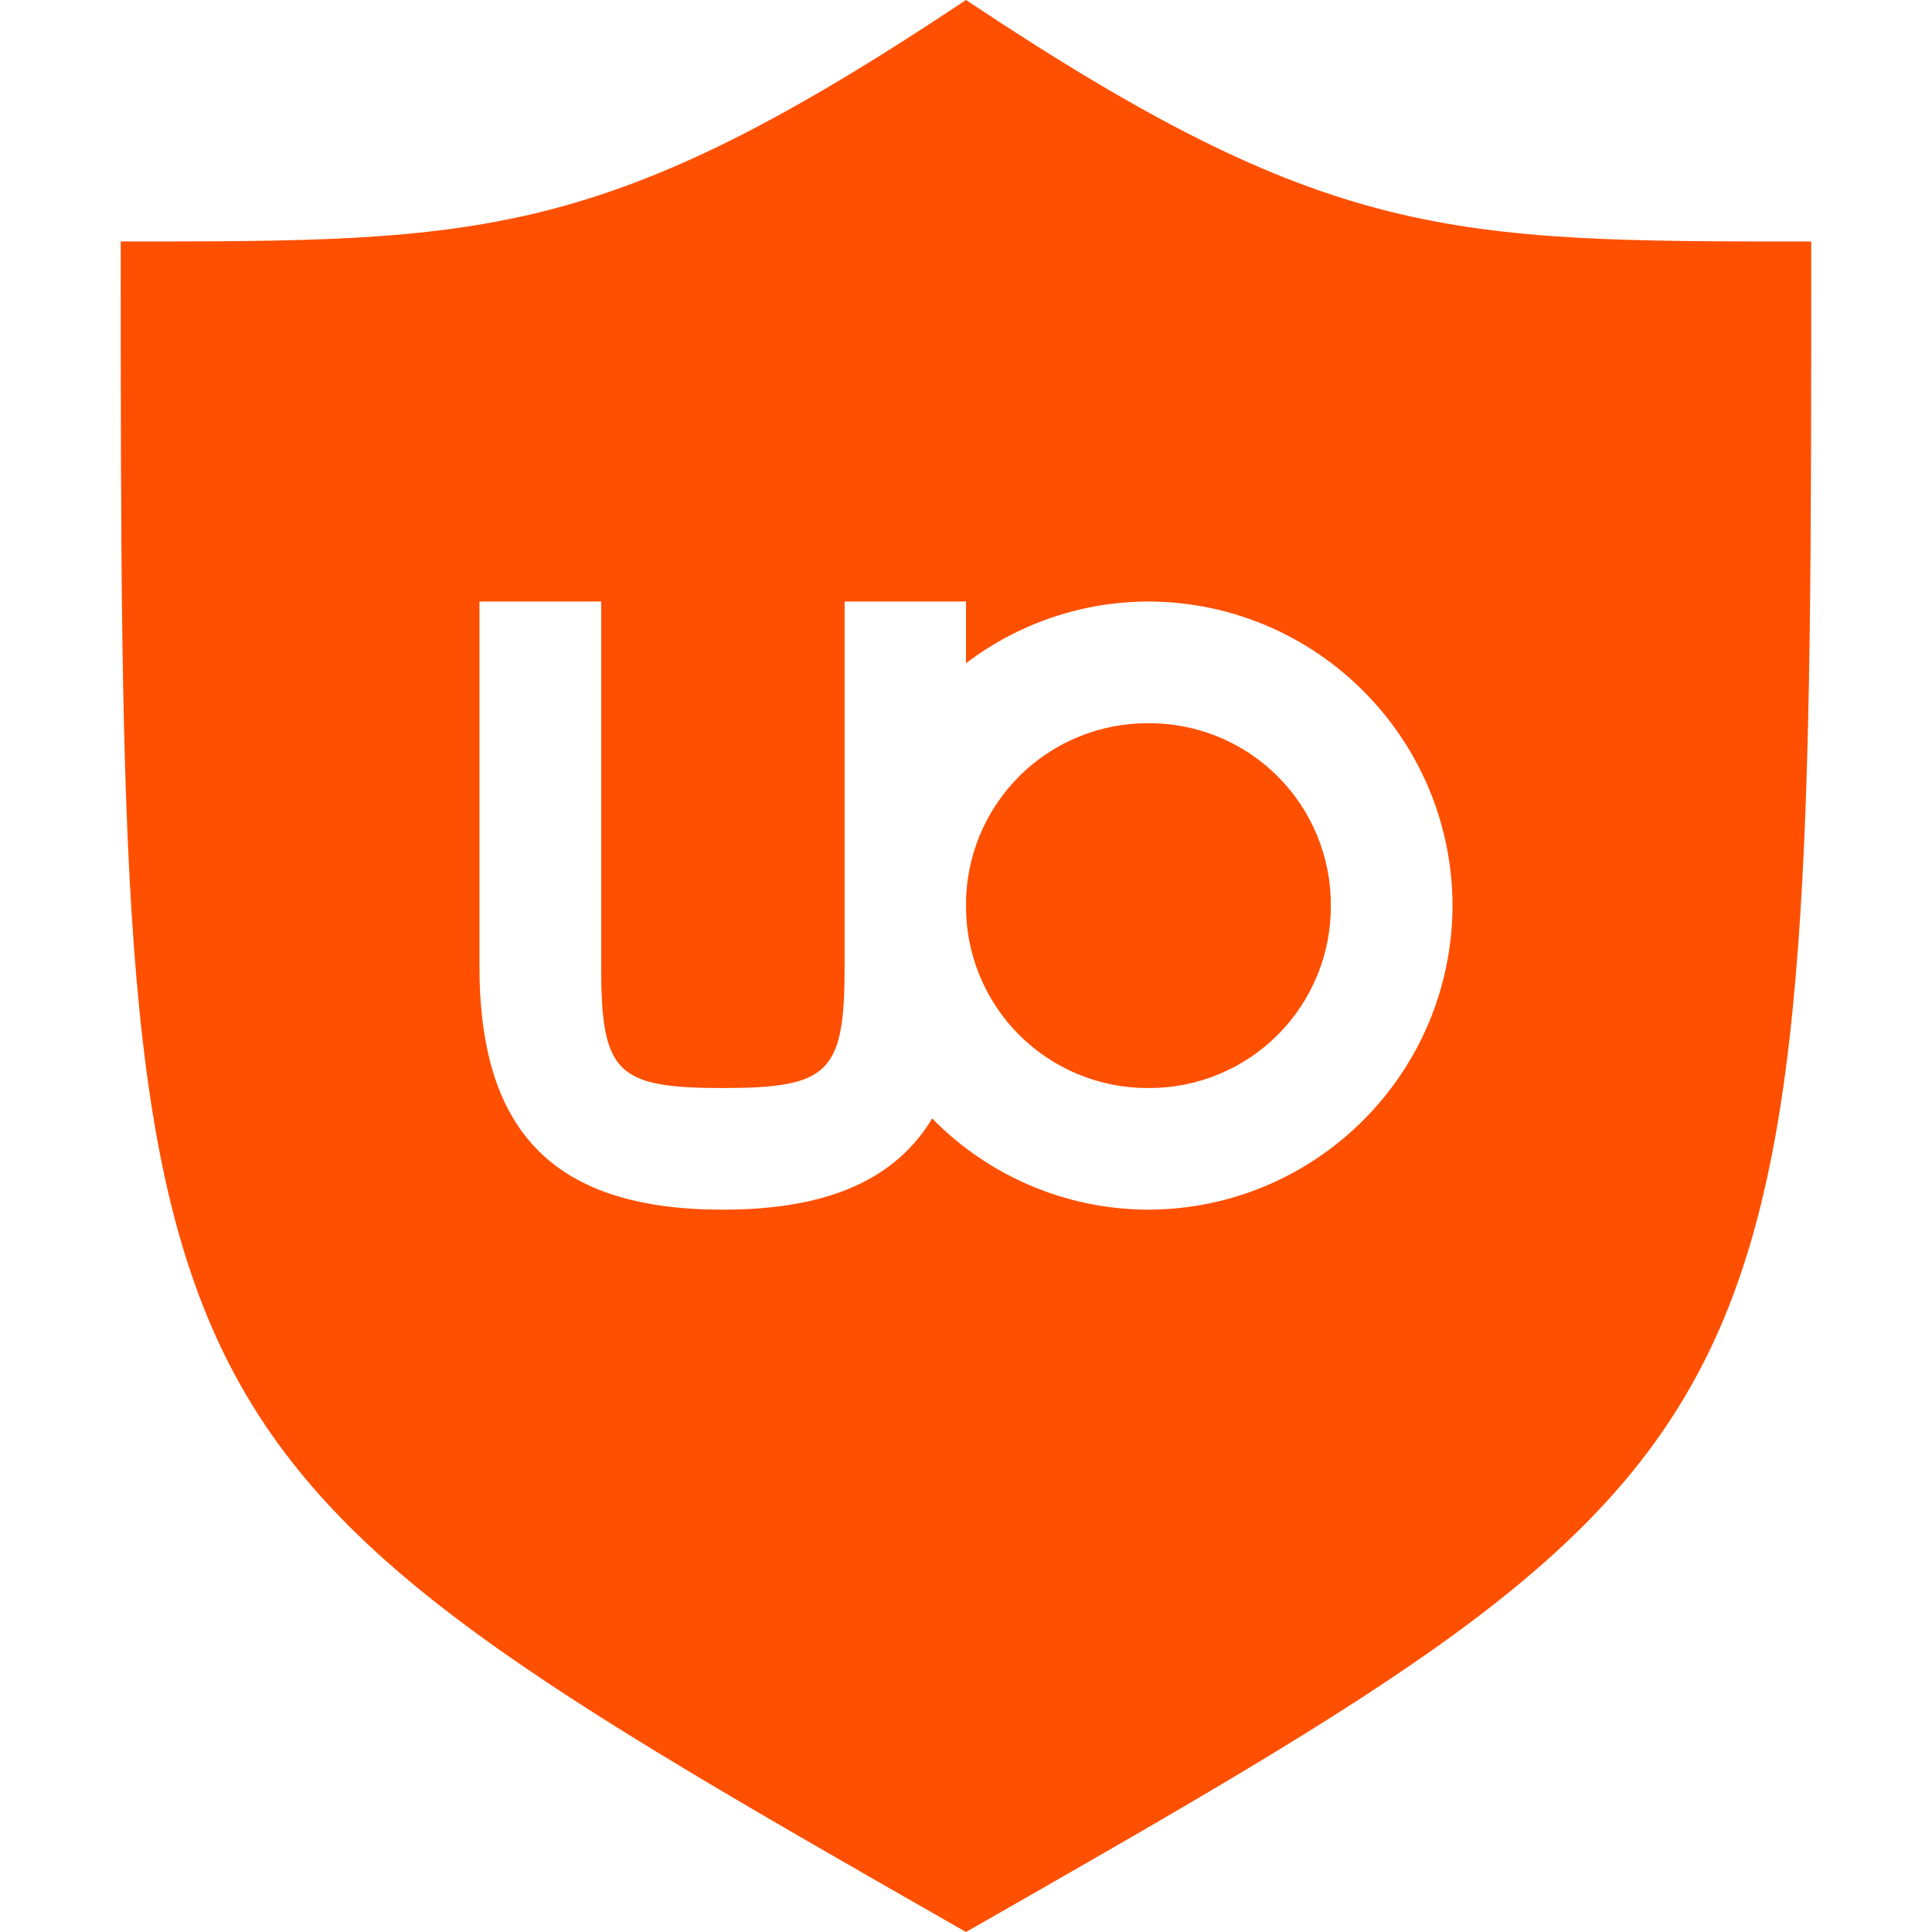
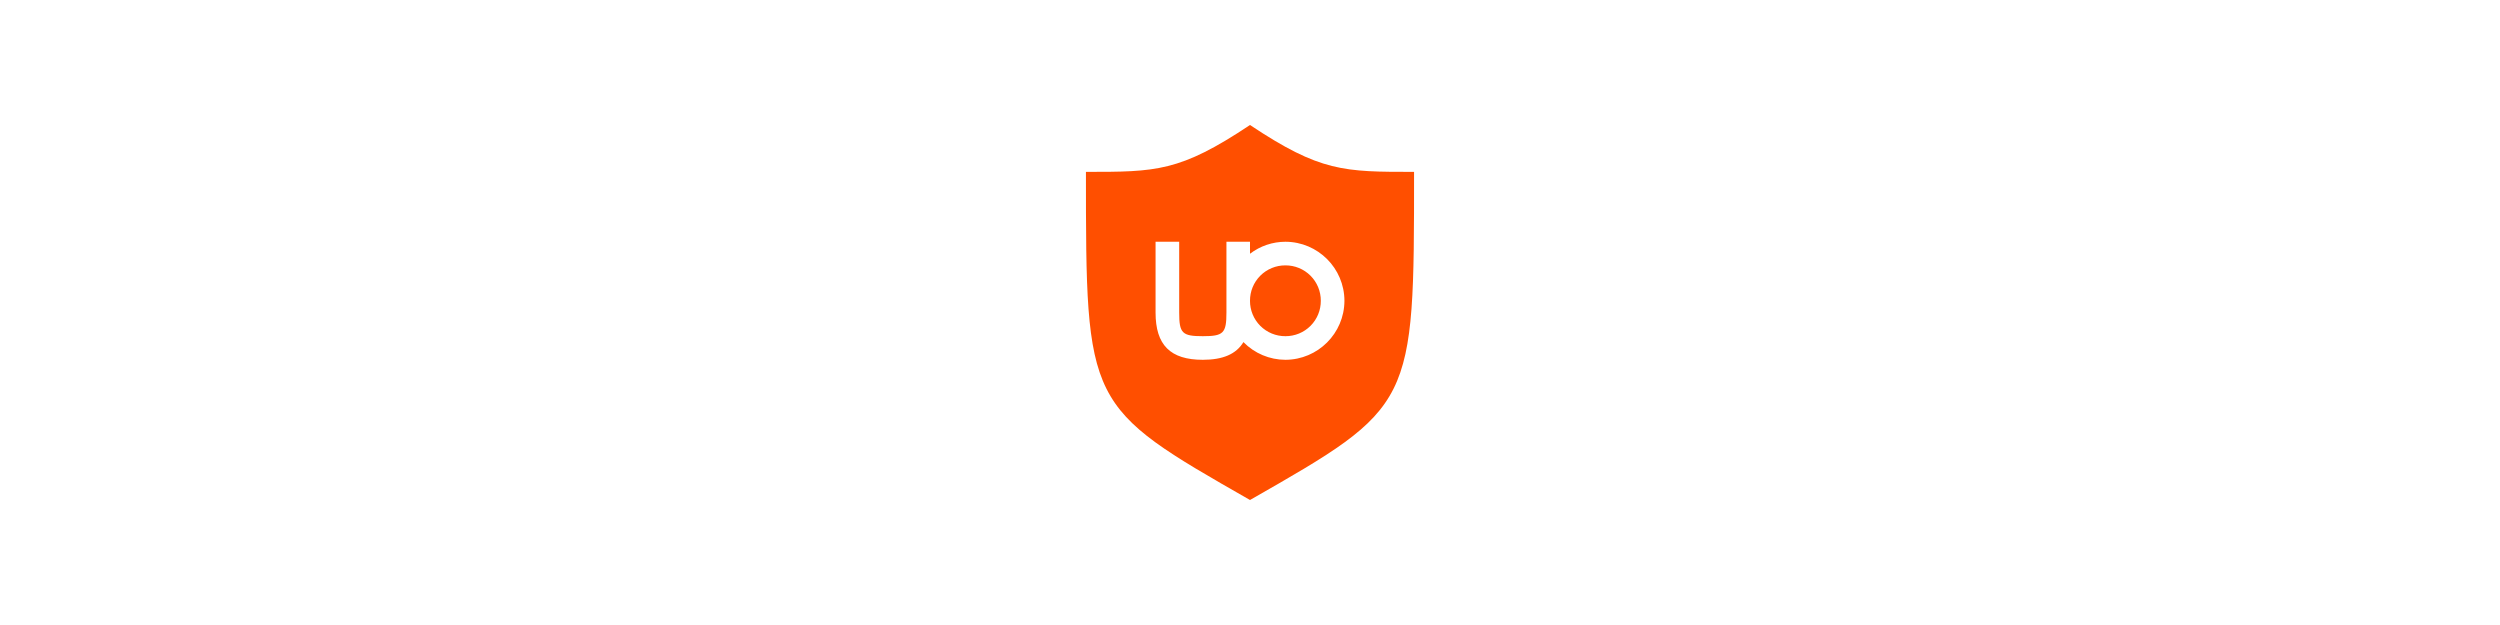
- <svg xmlns="http://www.w3.org/2000/svg" fill="#FF4F00" width="800px" height="800px" viewBox="0 0 24 24" role="img">
-   <path d="M12 0C7.502 3 6.002 3 1.5 3c0 15.002 0 15.002 10.5 21 10.5-5.998 10.5-5.998 10.5-21-4.498 0-5.998 0-10.5-3zM5.956 7.472h1.512v4.536c0 1.322.19 1.508 1.512 1.508 1.323 0 1.512-.19 1.512-1.512V7.472H12v.767a3.75 3.75 0 012.268-.767 3.79 3.79 0 013.776 3.78 3.79 3.79 0 01-3.78 3.775 3.765 3.764 0 01-2.684-1.133c-.464.77-1.315 1.133-2.6 1.133-2.079 0-3.024-.944-3.024-3.023zm8.308 1.512A2.254 2.254 0 0012 11.252a2.254 2.254 0 002.268 2.264 2.254 2.254 0 002.264-2.268 2.254 2.254 0 00-2.268-2.264z" />
+ <svg xmlns="http://www.w3.org/2000/svg" width="960" height="240" viewBox="0 0 96 24" role="img" aria-label="A shield icon representing ad blocking protection">
+   <g transform="translate(40.8 4.8) scale(0.6)" fill="#FF4F00">
+     <path d="M12 0C7.502 3 6.002 3 1.5 3c0 15.002 0 15.002 10.5 21 10.5-5.998 10.5-5.998 10.5-21-4.498 0-5.998 0-10.5-3zM5.956 7.472h1.512v4.536c0 1.322.19 1.508 1.512 1.508 1.323 0 1.512-.19 1.512-1.512V7.472H12v.767a3.75 3.75 0 012.268-.767 3.79 3.79 0 013.776 3.78 3.79 3.79 0 01-3.78 3.775 3.765 3.764 0 01-2.684-1.133c-.464.77-1.315 1.133-2.6 1.133-2.079 0-3.024-.944-3.024-3.023zm8.308 1.512A2.254 2.254 0 0012 11.252a2.254 2.254 0 002.268 2.264 2.254 2.254 0 002.264-2.268 2.254 2.254 0 00-2.268-2.264z" />
+   </g>
</svg>
